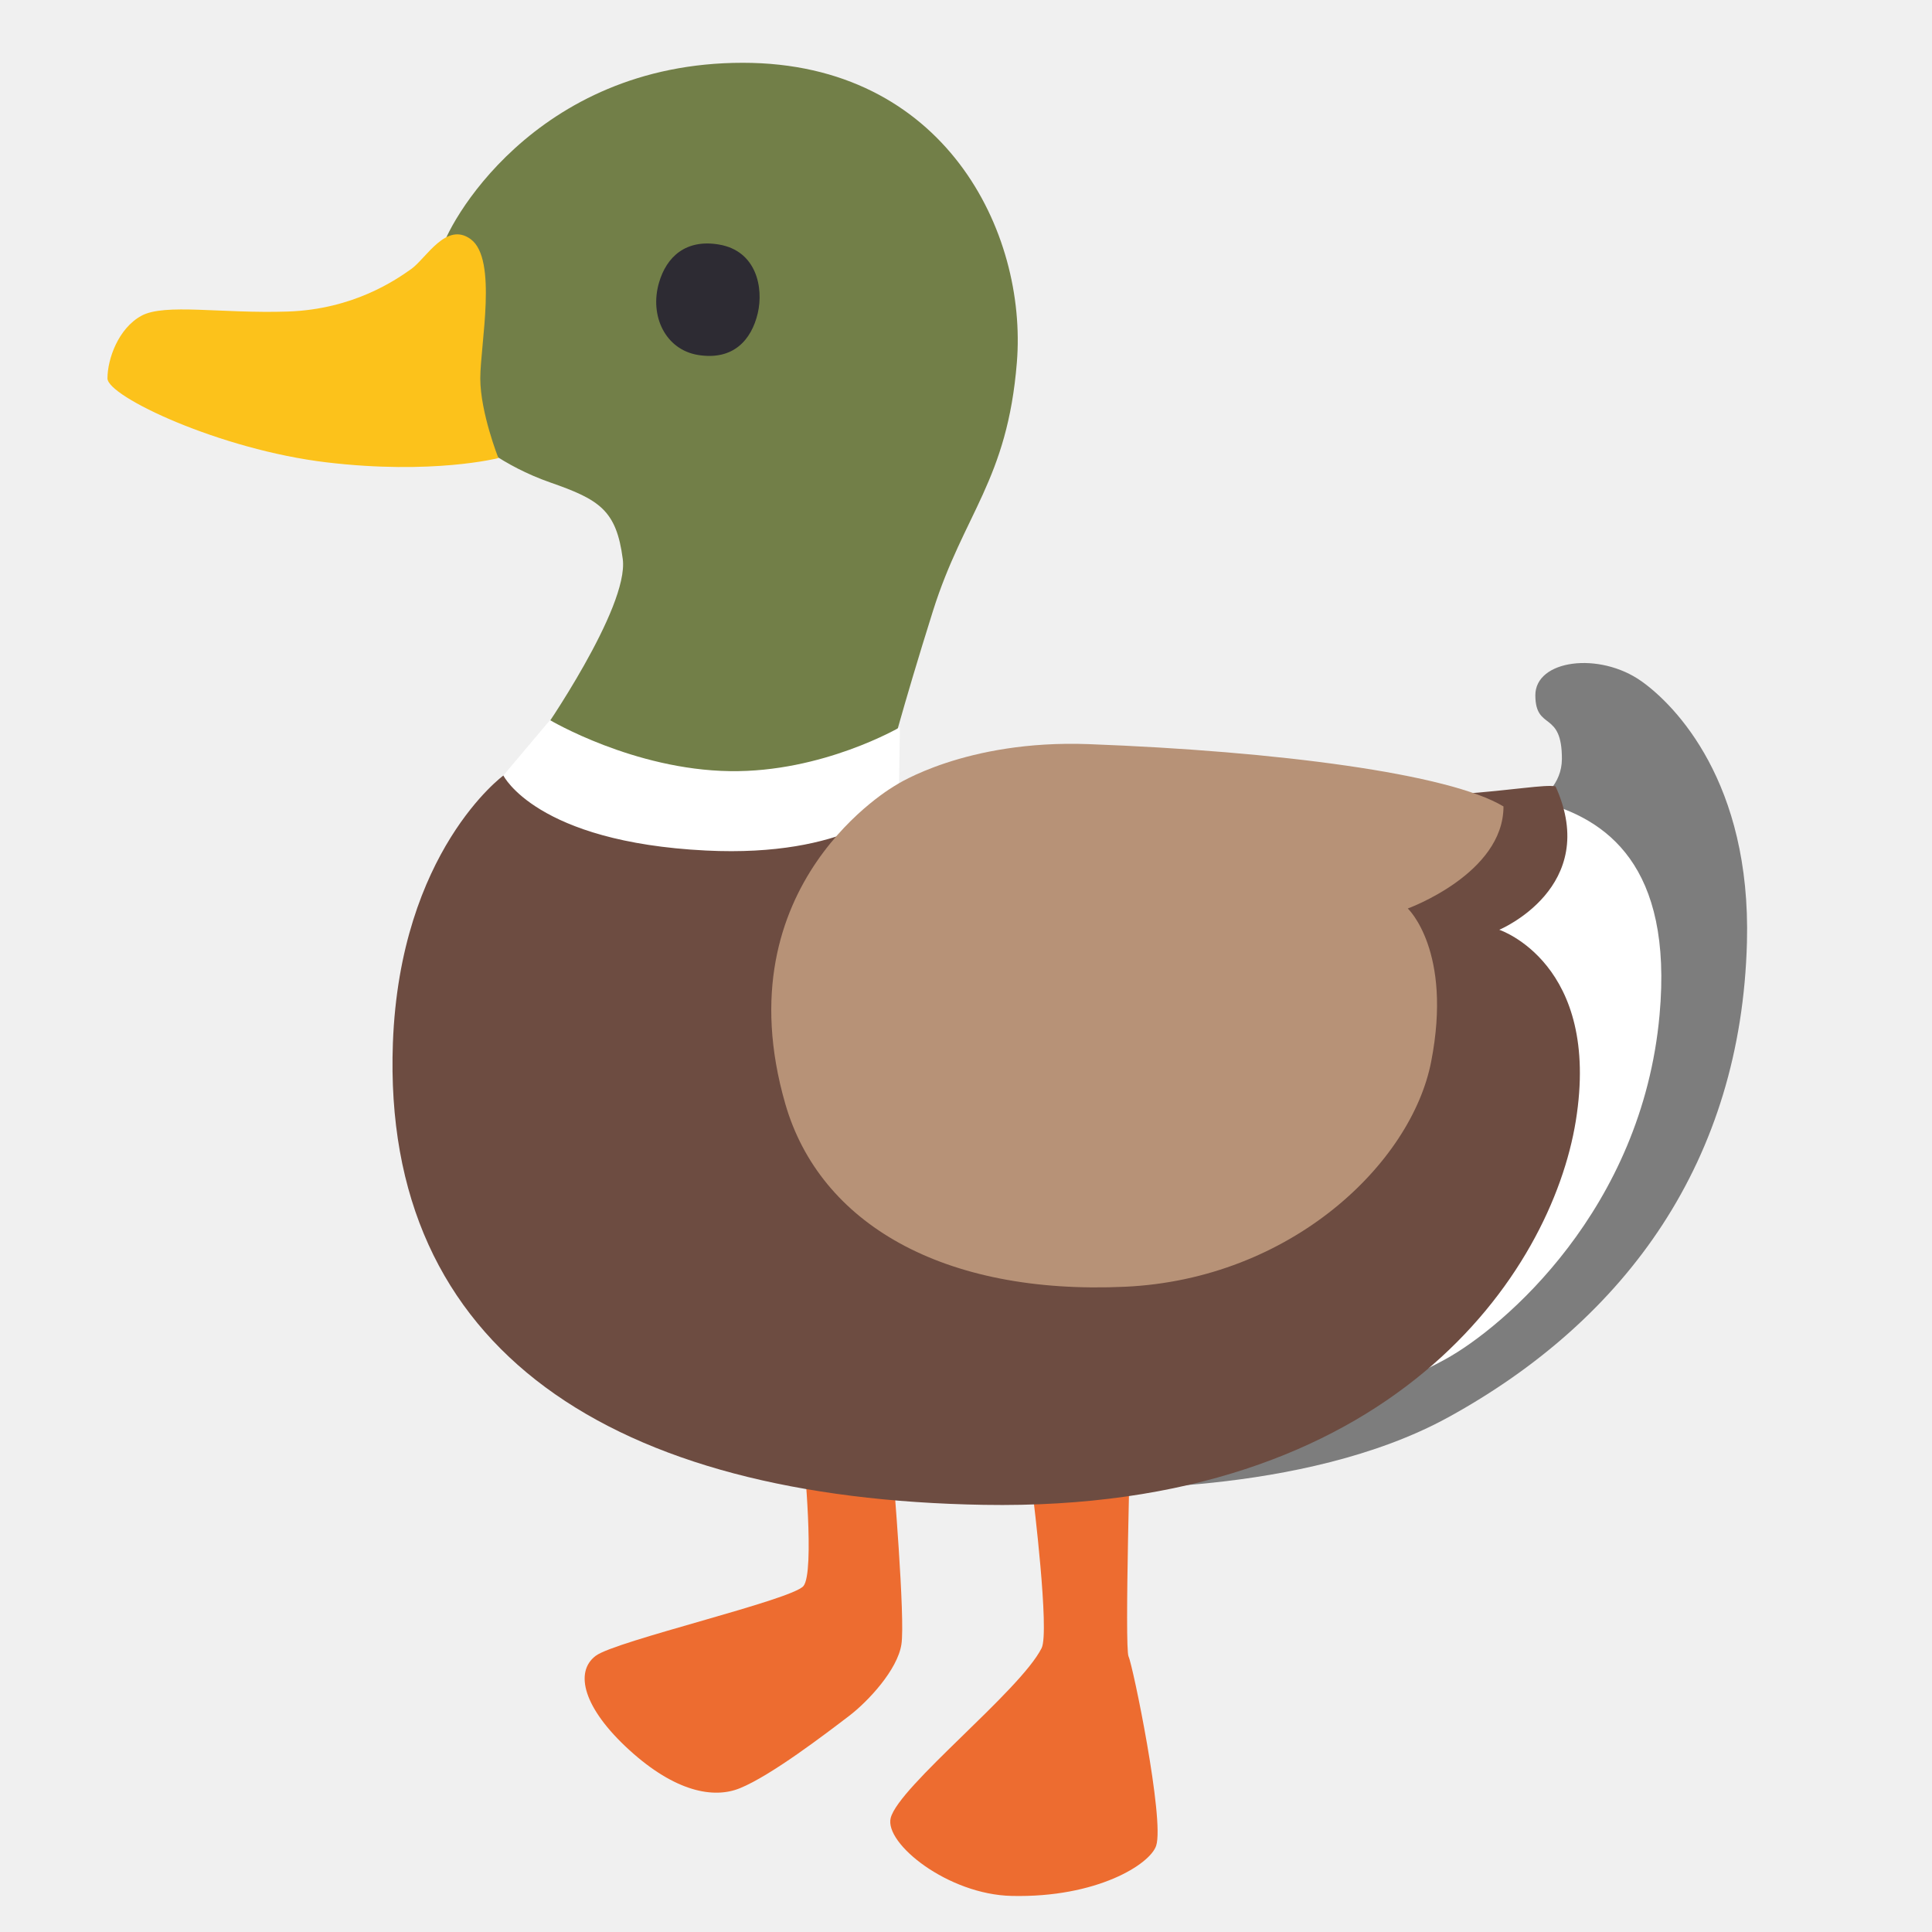
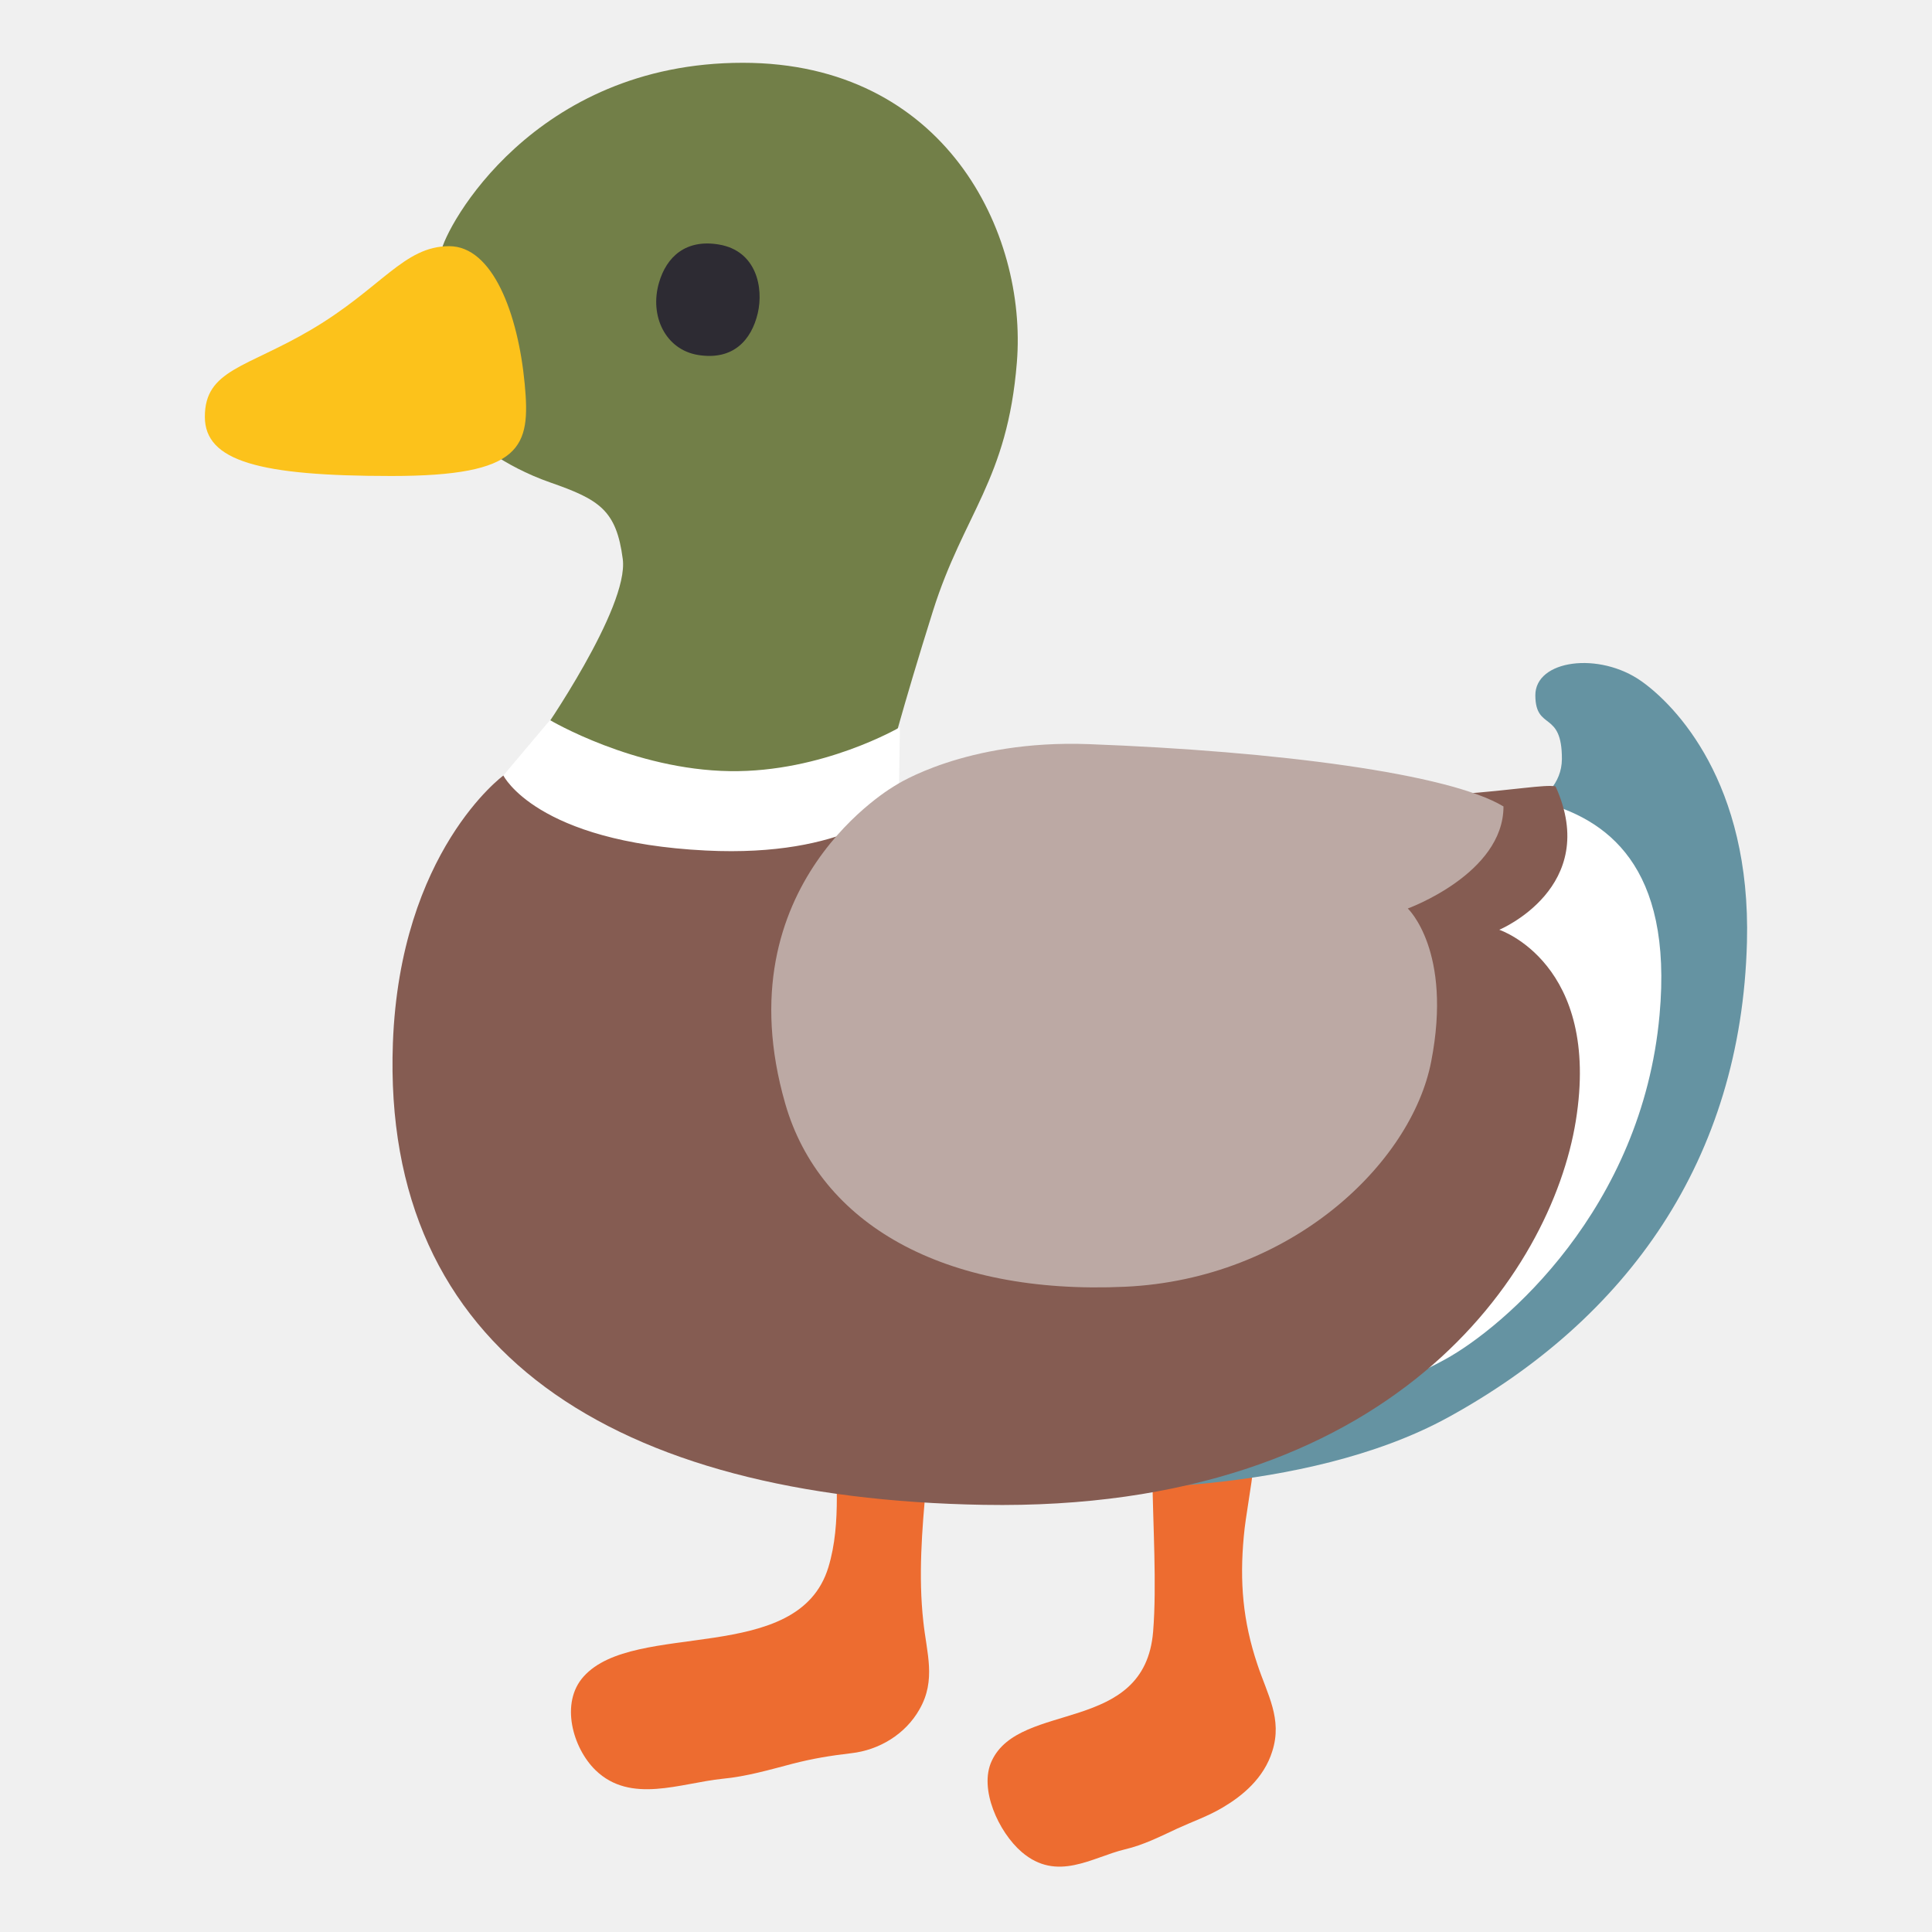
<svg xmlns="http://www.w3.org/2000/svg" version="1.1" id="Layer_3" x="0px" y="0px" viewBox="0 0 128 128" style="enable-background:new 0 0 128 128;" xml:space="preserve">
  <defs id="defs39921" />
  <linearGradient id="SVGID_1_" gradientUnits="userSpaceOnUse" x1="47.489" y1="11.504" x2="51.02" y2="45.102">
    <stop offset="0.171" style="stop-color:#01AB46" id="stop39885" />
    <stop offset="0.345" style="stop-color:#089E42" id="stop39887" />
    <stop offset="0.671" style="stop-color:#1A7A37" id="stop39889" />
    <stop offset="1" style="stop-color:#2F502A" id="stop39891" />
  </linearGradient>
+   <g fill="#fcc21b" id="g22204" transform="matrix(1.163278,-0.3716741,0.3716741,1.163278,-44.11995,-6.968882)" style="fill:#ed6c30;stroke-width:0.819">
+     <path d="m 52.29,103.85 c -0.75,2.44 -1.25,5.18 -2.68,7.25 -3.2,4.63 -10.879,-0.496 -14.455,1.608 -1.659,0.967 -1.742,3.517 -0.93,5.036 1.253,2.342 4.174,2.066 6.433,2.543 1.25,0.273 2.55,0.309 3.846,0.377 1.163,0.067 2.076,0.205 3.216,0.425 1.5,0.3 3.12,-0.09 4.25,-1.14 1.36,-1.24 1.3,-2.8 1.65,-4.48 0.49,-2.43 1.44,-4.75 2.41,-7.03 0.87,-2.07 2.88,-5.1 2.58,-7.43 -0.08,-0.66 -0.6,-0.99 -1.22,-1.21 -0.71,-0.26 -1.74,-0.56 -2.5,-0.48 -1.4,0.13 -1.87,2.44 -2.26,3.5 -0.12,0.34 -0.23,0.68 -0.34,1.03 z" id="path22202" style="fill:#ed6c30;stroke-width:0.819" />
+   </g>
+   <g fill="#fcc21b" id="g22374" transform="matrix(1.163278,-0.3716741,0.3716741,1.163278,-23.07801,-3.534225)" style="fill:#ed6c30;stroke-width:0.819">
+     <path d="m 52.29,103.85 c -0.75,2.44 -1.561,5.688 -2.518,8.014 -2.143,5.204 -8.014,1.355 -10.473,4.016 -1.142,1.225 -0.822,3.8 0.039,5.202 1.328,2.162 3.554,1.437 5.381,1.571 1.012,0.083 2.027,-0.079 3.044,-0.21 0.913,-0.111 1.823,-0.131 2.719,-0.343 1.182,-0.27 2.595,-0.824 3.476,-2.09 1.065,-1.501 0.675,-3.012 0.66,-4.728 C 54.581,112.804 55.06,110.72 56.03,108.44 c 0.87,-2.07 2.88,-5.1 2.58,-7.43 -0.08,-0.66 -0.6,-0.99 -1.22,-1.21 -0.71,-0.26 -1.74,-0.56 -2.5,-0.48 -1.4,0.13 -1.87,2.44 -2.26,3.5 -0.12,0.34 -0.23,0.68 -0.34,1.03 z" id="path22372" style="fill:#ed6c30;stroke-width:0.819" />
+   </g>
  <path style="fill:#727f48;fill-opacity:1" d="M35.84,48.65c0,0,5.84-8.38,5.42-11.61c-0.42-3.24-1.55-3.94-4.79-5.07  c-3.24-1.13-5.14-2.89-5.14-2.89s-2.35-11.03-2.11-12.39c0.28-1.62,6.12-12.53,19.99-12.53c13.37,0,18.86,11.22,18.16,19.85  c-0.63,7.81-3.52,10-5.56,16.47c-2.04,6.48-3.03,10.35-3.03,10.35l-12.04,2.46l-10.07-2.18L35.84,48.65z" id="path39894" />
-   <path style="fill:#ed6c30;fill-opacity:1" d="M53.25,96.51c0,0,0.75,7.64-0.02,8.57c-0.78,0.93-12.44,3.63-13.76,4.62  c-1.43,1.07-0.82,3.47,2.22,6.24c3.04,2.77,5.59,3.25,7.34,2.53c2.06-0.84,5.63-3.57,7.23-4.79c1.28-0.98,3.2-3.06,3.46-4.73  c0.27-1.67-0.56-11.48-0.56-11.48L53.25,96.51z" id="path39896" />
-   <path style="fill:#ed6c30;fill-opacity:1" d="M68.45,99.19c0,0,1.1,8.92,0.56,10c-1.41,2.82-9.47,9.16-10,11.26c-0.42,1.69,3.8,5.07,8.02,5.16  c5.64,0.13,9.17-2.1,9.57-3.33c0.56-1.74-1.55-11.97-1.83-12.53s0.14-15.06,0.14-15.06L68.45,99.19z" id="path39898" />
-   <path style="fill:#7d7d7d;fill-opacity:1" d="M98.66,54.49c0,0,4.8-0.94,4.82-4.2c0.01-3.26-1.74-1.84-1.76-4.21c-0.02-2.37,4.24-2.93,7.04-0.94  c2.21,1.57,7.26,6.68,6.98,17.29c-0.38,14.41-7.92,24.95-19.79,31.47c-9.68,5.31-23.96,4.68-23.96,4.68L98.66,54.49z" id="path39900" />
+   <path style="fill:#6593a2;fill-opacity:1" d="M98.66,54.49c0,0,4.8-0.94,4.82-4.2c0.01-3.26-1.74-1.84-1.76-4.21c-0.02-2.37,4.24-2.93,7.04-0.94  c2.21,1.57,7.26,6.68,6.98,17.29c-0.38,14.41-7.92,24.95-19.79,31.47c-9.68,5.31-23.96,4.68-23.96,4.68L98.66,54.49z" id="path39900" />
  <path style="fill:#ffffff" d="M85.67,55.69c2.35-0.28,12.66-3.54,16.33-2.6c4.43,1.13,8.85,4.25,7.95,14.15  c-1.16,12.85-10.29,20.68-14.22,22.83C88.7,93.91,81.94,94,81.94,94S83.33,55.97,85.67,55.69z" id="path39902" />
-   <path style="fill:#fcc21b;fill-opacity:1" d="M7.12,25.07c0,1.2,7.46,4.72,14.5,5.56s11.4-0.28,11.4-0.28s-1.2-3.03-1.2-5.28s1.16-7.9-0.63-9.22  c-1.62-1.2-2.96,1.27-3.94,1.97c-0.99,0.7-3.8,2.67-8.17,2.82s-8.17-0.56-9.71,0.28S7.12,23.8,7.12,25.07z" id="path39904" />
  <path style="fill:#2D2B33;" d="M50.2,20.77c-0.42,1.75-1.61,3.12-3.94,2.75c-2.18-0.35-3.24-2.6-2.6-4.79  c0.5-1.73,1.79-2.9,3.97-2.53C50.13,16.62,50.6,19.08,50.2,20.77z" id="path39906" />
  <path style="fill:#FFFFFF;" d="M33.16,51.6c0,0,2.16,9.43,12.95,7.84c7.71-1.14,13.42-4.97,13.42-4.97l0.09-6.29  c0,0-5.12,3-11.26,2.91c-6.38-0.09-11.92-3.38-11.92-3.38L33.16,51.6z" id="path39910" />
-   <path style="fill:#6d4c41;fill-opacity:1" d="M26.03,69.11C25.28,89.56,40.7,99.28,65.17,99.7c27.12,0.47,37.61-15.44,39.23-25.43  c1.69-10.45-5.07-12.67-5.07-12.67s6.76-2.82,3.73-9.5c-1.41-0.28-8.35,1.57-21.54,0.21c-13.1-1.35-22.08,0.94-22.08,0.94  s-3.28,3.57-12.67,3.1c-11.25-0.56-13.42-4.97-13.42-4.97S26.5,56.39,26.03,69.11z" id="path39912" />
-   <path style="fill:#B79277;" d="M52.03,73.14c2.28,7.9,10.42,12.67,22.52,12.11c10.98-0.51,18.96-8.17,20.27-14.92  c1.43-7.34-1.55-10.14-1.55-10.14s6.34-2.3,6.34-6.76c-3.57-2.16-14.92-3.66-27.5-4.13c-8.16-0.3-12.76,2.72-12.76,2.72  S47.8,58.5,52.03,73.14z" id="path39914" />
+   <path style="fill:#855c52;fill-opacity:1" d="M26.03,69.11C25.28,89.56,40.7,99.28,65.17,99.7c27.12,0.47,37.61-15.44,39.23-25.43  c1.69-10.45-5.07-12.67-5.07-12.67s6.76-2.82,3.73-9.5c-1.41-0.28-8.35,1.57-21.54,0.21c-13.1-1.35-22.08,0.94-22.08,0.94  s-3.28,3.57-12.67,3.1c-11.25-0.56-13.42-4.97-13.42-4.97S26.5,56.39,26.03,69.11z" id="path39912" />
+   <path style="fill:#bca9a4" d="M52.03,73.14c2.28,7.9,10.42,12.67,22.52,12.11c10.98-0.51,18.96-8.17,20.27-14.92  c1.43-7.34-1.55-10.14-1.55-10.14s6.34-2.3,6.34-6.76c-3.57-2.16-14.92-3.66-27.5-4.13c-8.16-0.3-12.76,2.72-12.76,2.72  S47.8,58.5,52.03,73.14z" id="path39914" />
  <path style="fill:#B0B0B1;" d="M76.05,54.84" id="path39916" />
+   <path style="fill:#fcc21b;stroke-width:35.905;stroke-linecap:round" d="m 29.76,16.31 c -3.014,0 -4.474,2.781 -9.157,5.54 -4.283,2.523 -7.031,2.642 -7.031,5.764 0,2.947 3.634,3.922 12.352,3.922 8.718,0 9.233,-1.919 8.84,-6.094 -0.443,-4.695 -2.136,-9.132 -5.003,-9.132 z" id="path22009" />
</svg>
